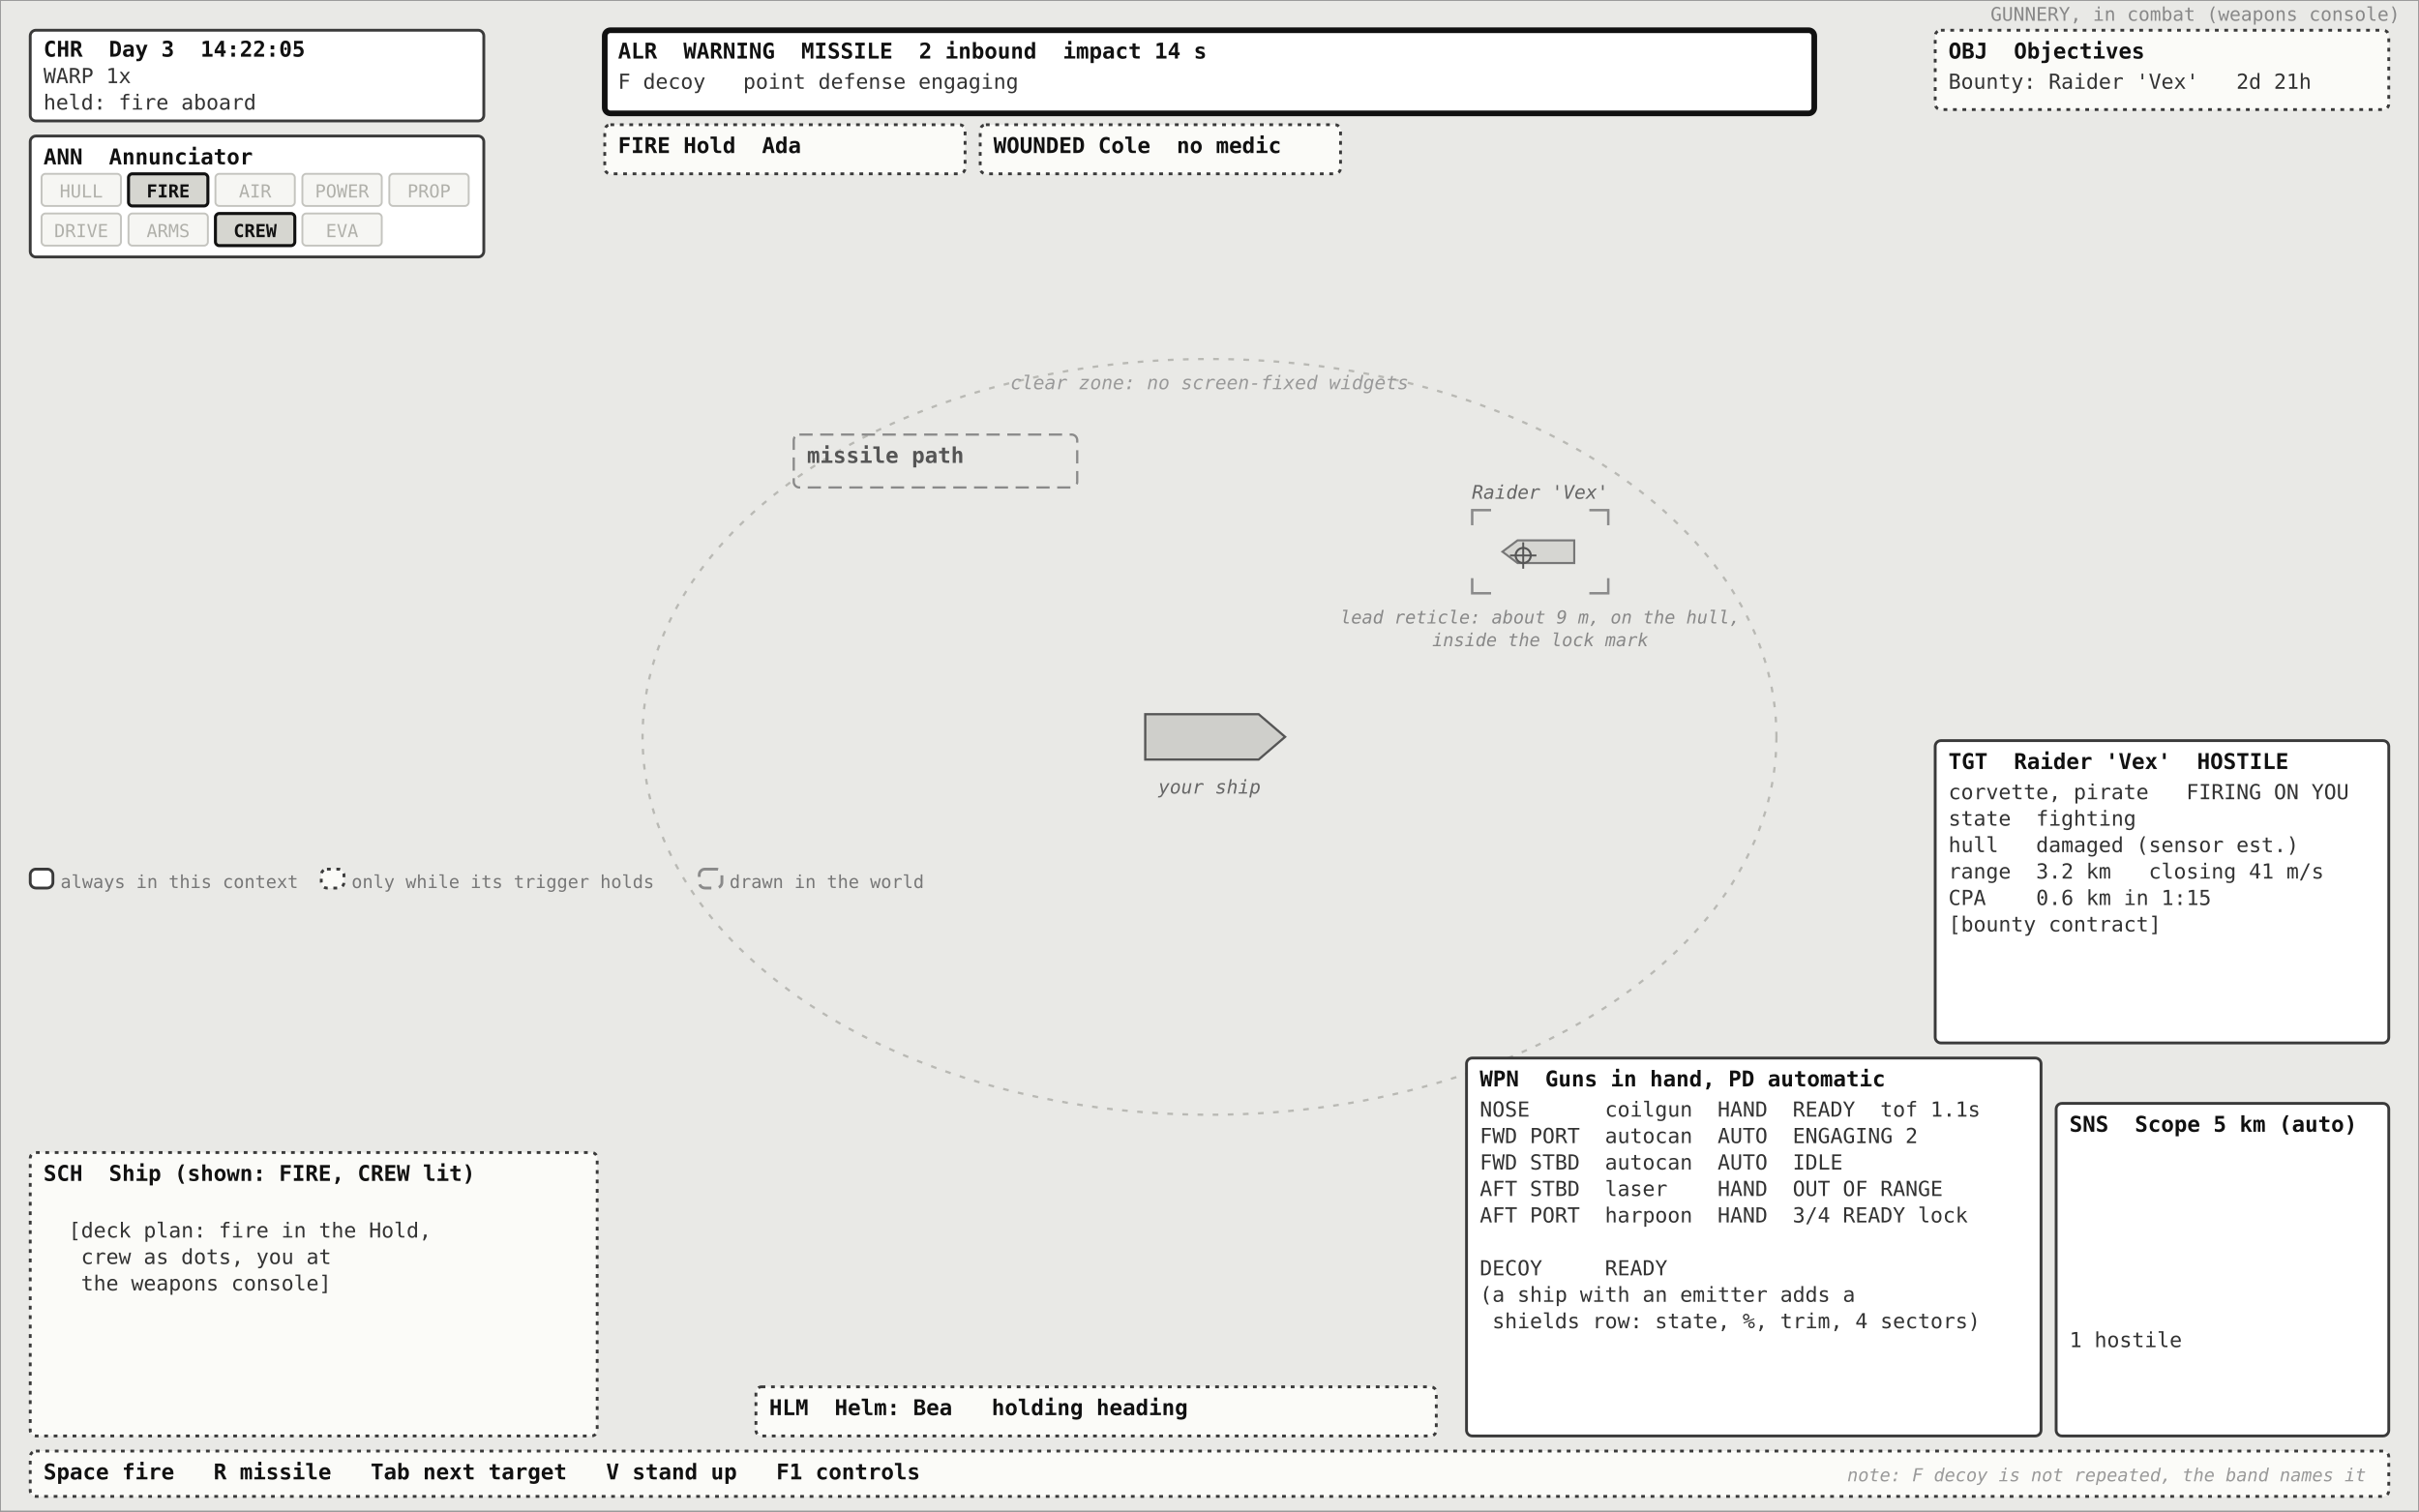
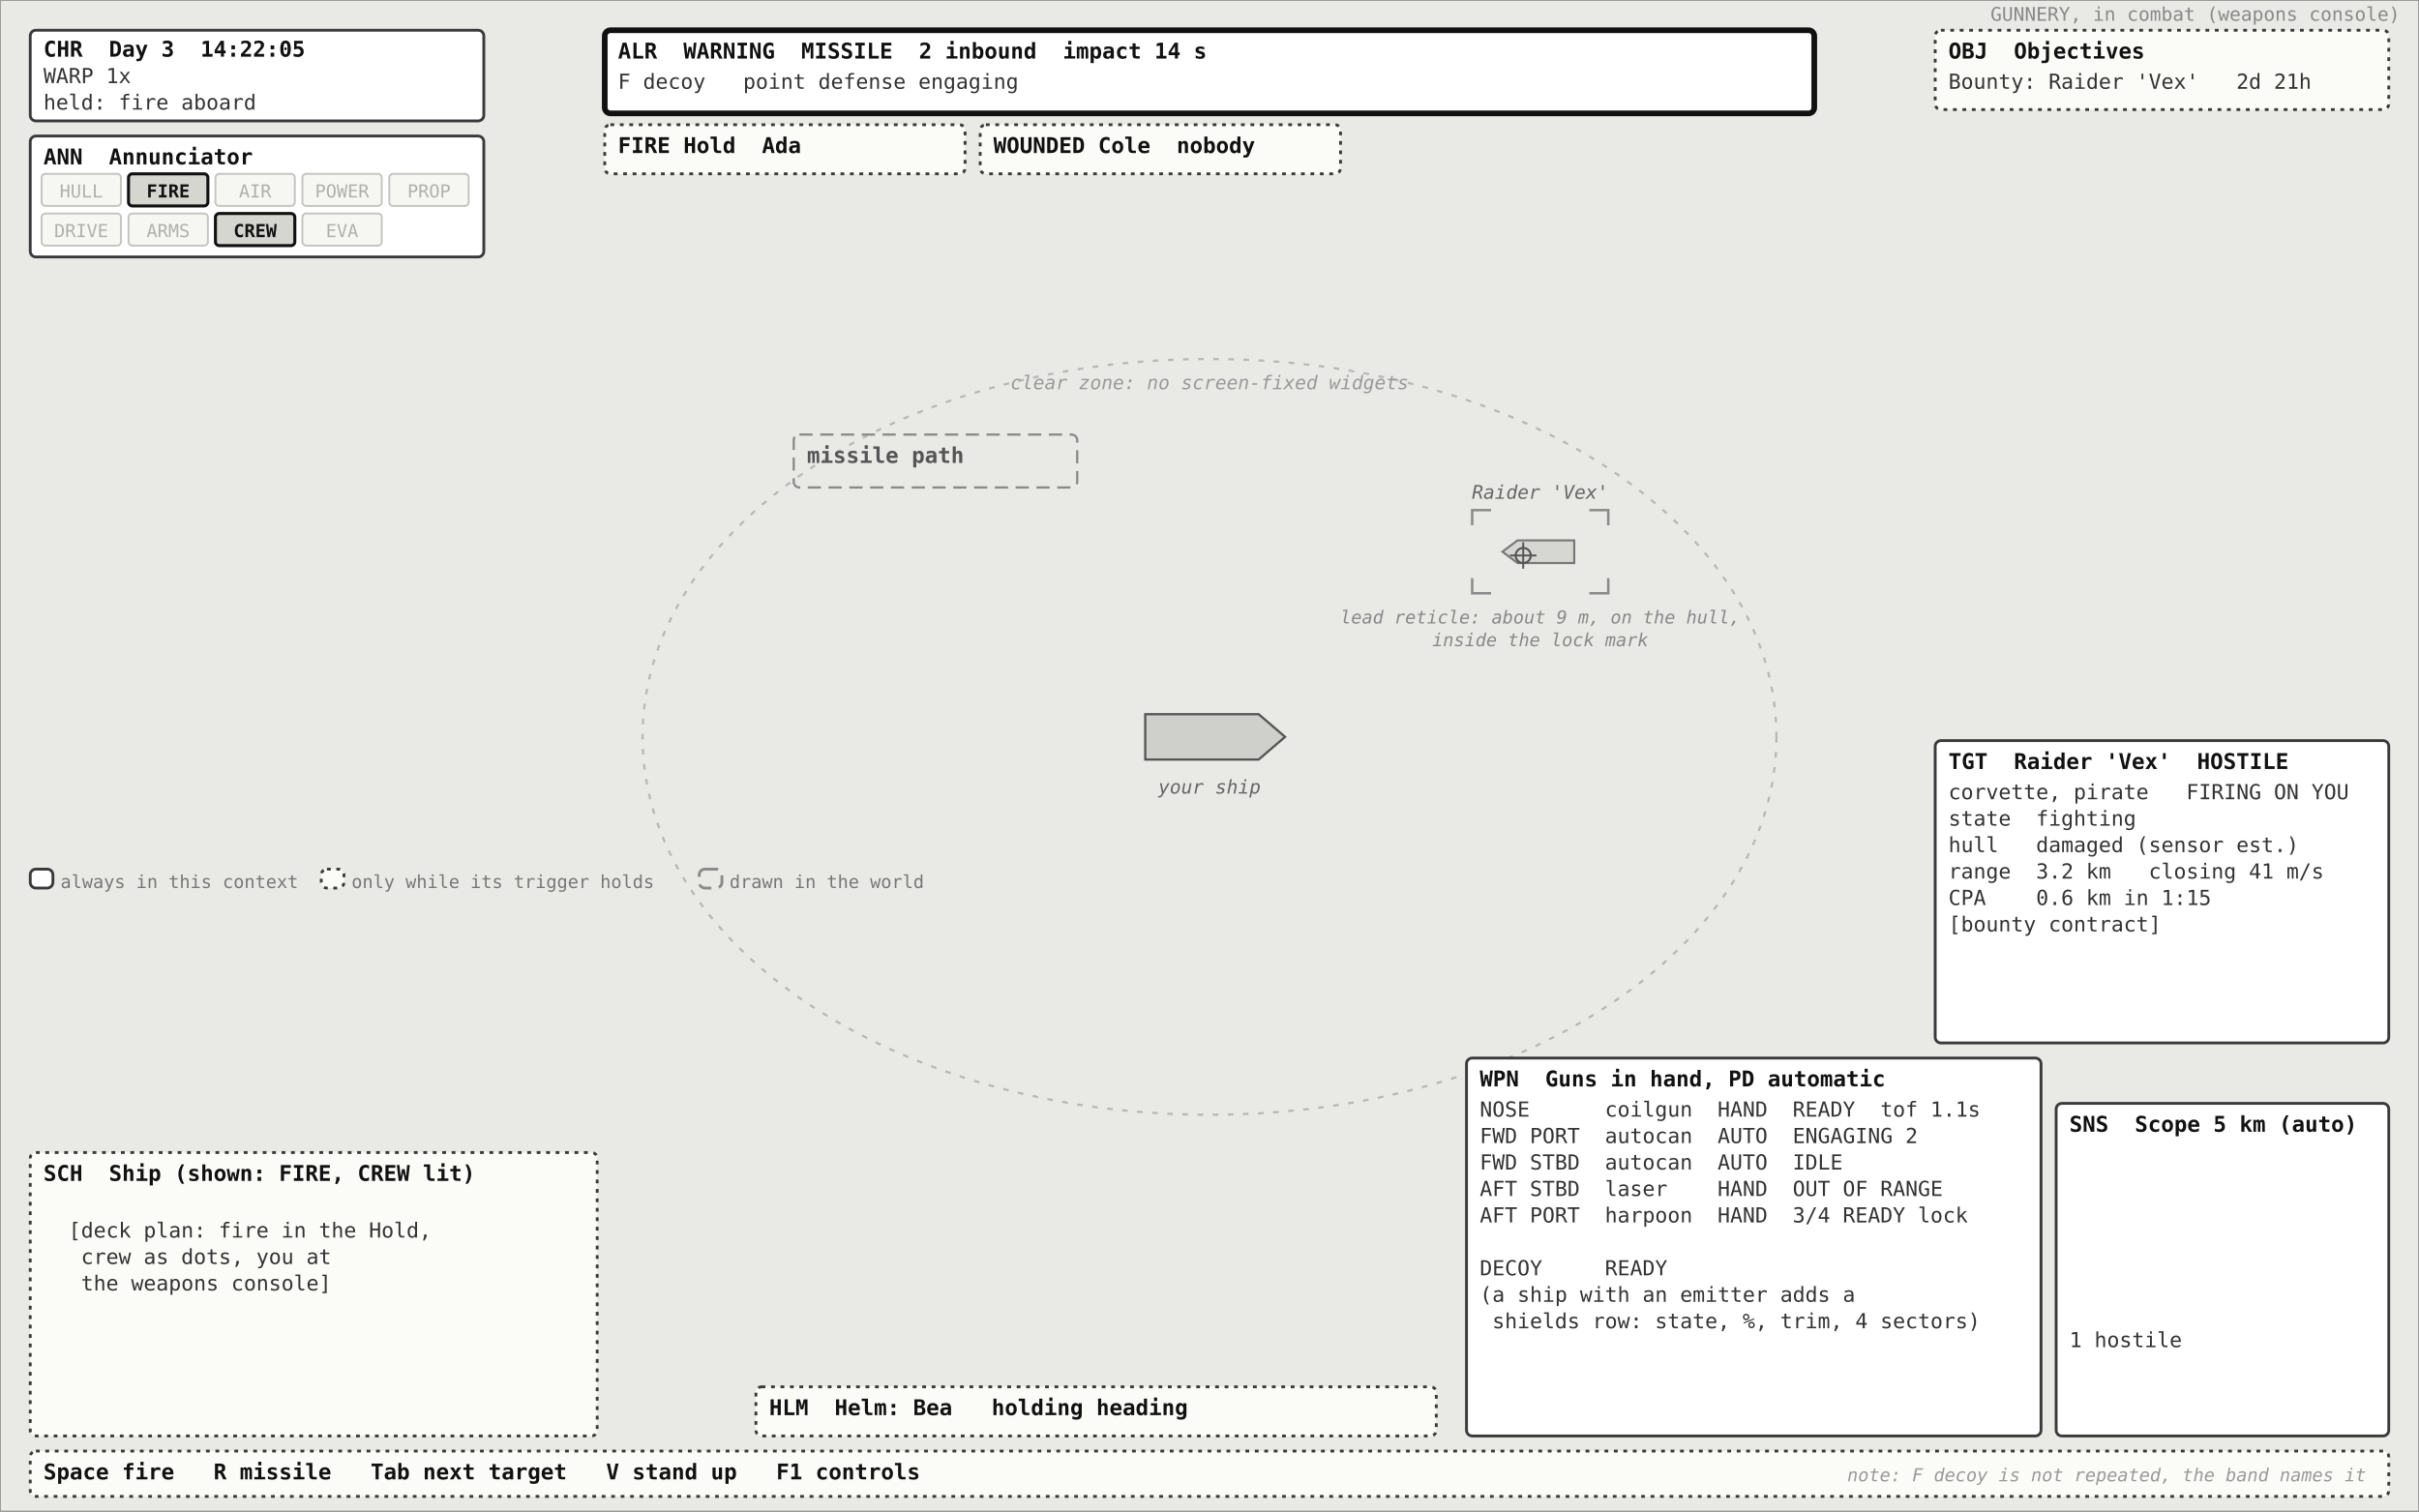
<svg xmlns="http://www.w3.org/2000/svg" width="1280" height="800" viewBox="0 0 1280 800" role="img" aria-label="At the weapons console in a fight">
  <rect x="0" y="0" width="1280" height="800" rx="0" fill="#e9e9e6" stroke="#9a9a9a" stroke-width="1" />
  <text x="1270" y="11" font-family="DejaVu Sans Mono, Menlo, Consolas, monospace" font-size="10" font-weight="normal" font-style="normal" fill="#888" text-anchor="end" xml:space="preserve" style="white-space:pre">GUNNERY, in combat (weapons console)</text>
  <ellipse cx="640.0" cy="390.0" rx="300" ry="200" fill="none" stroke="#b9b9b4" stroke-width="1.2" stroke-dasharray="3 5" />
  <text x="640.0" y="206.0" font-family="DejaVu Sans Mono, Menlo, Consolas, monospace" font-size="10" font-weight="normal" font-style="italic" fill="#999" text-anchor="middle" xml:space="preserve" style="white-space:pre">clear zone: no screen-fixed widgets</text>
  <polygon points="606,378 666,378 680,390 666,402 606,402" fill="#cfcfcb" stroke="#555" stroke-width="1.2" />
  <text x="640" y="420" font-family="DejaVu Sans Mono, Menlo, Consolas, monospace" font-size="10" font-weight="normal" font-style="italic" fill="#666" text-anchor="middle" xml:space="preserve" style="white-space:pre">your ship</text>
  <rect x="16" y="16" width="240" height="48" rx="3" fill="#ffffff" stroke="#3a3a3a" stroke-width="1.5" />
  <text x="23" y="30" font-family="DejaVu Sans Mono, Menlo, Consolas, monospace" font-size="11.5" font-weight="bold" font-style="normal" fill="#111" text-anchor="start" xml:space="preserve" style="white-space:pre">CHR  Day 3  14:22:05</text>
  <text x="23" y="44" font-family="DejaVu Sans Mono, Menlo, Consolas, monospace" font-size="11" font-weight="normal" font-style="normal" fill="#333" text-anchor="start" xml:space="preserve" style="white-space:pre">WARP 1x</text>
  <text x="23" y="58" font-family="DejaVu Sans Mono, Menlo, Consolas, monospace" font-size="11" font-weight="normal" font-style="normal" fill="#333" text-anchor="start" xml:space="preserve" style="white-space:pre">held: fire aboard</text>
  <rect x="320" y="16" width="640" height="44" rx="3" fill="#ffffff" stroke="#111" stroke-width="3" />
  <text x="327" y="31" font-family="DejaVu Sans Mono, Menlo, Consolas, monospace" font-size="11.5" font-weight="bold" font-style="normal" fill="#111" text-anchor="start" xml:space="preserve" style="white-space:pre">ALR  WARNING  MISSILE  2 inbound  impact 14 s</text>
  <text x="327" y="47" font-family="DejaVu Sans Mono, Menlo, Consolas, monospace" font-size="11" font-weight="normal" font-style="normal" fill="#333" text-anchor="start" xml:space="preserve" style="white-space:pre">F decoy   point defense engaging</text>
  <rect x="320.0" y="66" width="190.667" height="26" rx="3" fill="#fbfbf8" stroke="#3a3a3a" stroke-width="1.5" stroke-dasharray="2 3" />
  <text x="327.0" y="81" font-family="DejaVu Sans Mono, Menlo, Consolas, monospace" font-size="11.5" font-weight="bold" font-style="normal" fill="#111" text-anchor="start" xml:space="preserve" style="white-space:pre">FIRE Hold  Ada</text>
  <rect x="518.667" y="66" width="190.667" height="26" rx="3" fill="#fbfbf8" stroke="#3a3a3a" stroke-width="1.5" stroke-dasharray="2 3" />
-   <text x="525.667" y="81" font-family="DejaVu Sans Mono, Menlo, Consolas, monospace" font-size="11.5" font-weight="bold" font-style="normal" fill="#111" text-anchor="start" xml:space="preserve" style="white-space:pre">WOUNDED Cole  no medic</text>
+   <text x="525.667" y="81" font-family="DejaVu Sans Mono, Menlo, Consolas, monospace" font-size="11.5" font-weight="bold" font-style="normal" fill="#111" text-anchor="start" xml:space="preserve" style="white-space:pre">WOUNDED Cole  nobody</text>
  <rect x="16" y="72" width="240" height="64" rx="3" fill="#ffffff" stroke="#3a3a3a" stroke-width="1.5" />
  <text x="23" y="87" font-family="DejaVu Sans Mono, Menlo, Consolas, monospace" font-size="11.5" font-weight="bold" font-style="normal" fill="#111" text-anchor="start" xml:space="preserve" style="white-space:pre">ANN  Annunciator</text>
  <rect x="22" y="92" width="42" height="17" rx="2" fill="#f6f6f3" stroke="#c4c4bf" stroke-width="1" />
  <text x="43" y="104.5" font-family="DejaVu Sans Mono, Menlo, Consolas, monospace" font-size="9.5" font-weight="normal" font-style="normal" fill="#b0b0aa" text-anchor="middle" xml:space="preserve" style="white-space:pre">HULL</text>
  <rect x="68" y="92" width="42" height="17" rx="2" fill="#d6d6d0" stroke="#111" stroke-width="1.6" />
  <text x="89" y="104.5" font-family="DejaVu Sans Mono, Menlo, Consolas, monospace" font-size="9.5" font-weight="bold" font-style="normal" fill="#111" text-anchor="middle" xml:space="preserve" style="white-space:pre">FIRE</text>
  <rect x="114" y="92" width="42" height="17" rx="2" fill="#f6f6f3" stroke="#c4c4bf" stroke-width="1" />
  <text x="135" y="104.5" font-family="DejaVu Sans Mono, Menlo, Consolas, monospace" font-size="9.5" font-weight="normal" font-style="normal" fill="#b0b0aa" text-anchor="middle" xml:space="preserve" style="white-space:pre">AIR</text>
  <rect x="160" y="92" width="42" height="17" rx="2" fill="#f6f6f3" stroke="#c4c4bf" stroke-width="1" />
  <text x="181" y="104.5" font-family="DejaVu Sans Mono, Menlo, Consolas, monospace" font-size="9.5" font-weight="normal" font-style="normal" fill="#b0b0aa" text-anchor="middle" xml:space="preserve" style="white-space:pre">POWER</text>
  <rect x="206" y="92" width="42" height="17" rx="2" fill="#f6f6f3" stroke="#c4c4bf" stroke-width="1" />
  <text x="227" y="104.5" font-family="DejaVu Sans Mono, Menlo, Consolas, monospace" font-size="9.5" font-weight="normal" font-style="normal" fill="#b0b0aa" text-anchor="middle" xml:space="preserve" style="white-space:pre">PROP</text>
  <rect x="22" y="113" width="42" height="17" rx="2" fill="#f6f6f3" stroke="#c4c4bf" stroke-width="1" />
  <text x="43" y="125.5" font-family="DejaVu Sans Mono, Menlo, Consolas, monospace" font-size="9.5" font-weight="normal" font-style="normal" fill="#b0b0aa" text-anchor="middle" xml:space="preserve" style="white-space:pre">DRIVE</text>
  <rect x="68" y="113" width="42" height="17" rx="2" fill="#f6f6f3" stroke="#c4c4bf" stroke-width="1" />
  <text x="89" y="125.5" font-family="DejaVu Sans Mono, Menlo, Consolas, monospace" font-size="9.5" font-weight="normal" font-style="normal" fill="#b0b0aa" text-anchor="middle" xml:space="preserve" style="white-space:pre">ARMS</text>
  <rect x="114" y="113" width="42" height="17" rx="2" fill="#d6d6d0" stroke="#111" stroke-width="1.6" />
  <text x="135" y="125.5" font-family="DejaVu Sans Mono, Menlo, Consolas, monospace" font-size="9.5" font-weight="bold" font-style="normal" fill="#111" text-anchor="middle" xml:space="preserve" style="white-space:pre">CREW</text>
  <rect x="160" y="113" width="42" height="17" rx="2" fill="#f6f6f3" stroke="#c4c4bf" stroke-width="1" />
  <text x="181" y="125.5" font-family="DejaVu Sans Mono, Menlo, Consolas, monospace" font-size="9.5" font-weight="normal" font-style="normal" fill="#b0b0aa" text-anchor="middle" xml:space="preserve" style="white-space:pre">EVA</text>
  <rect x="16" y="610" width="300" height="150" rx="3" fill="#fbfbf8" stroke="#3a3a3a" stroke-width="1.5" stroke-dasharray="2 3" />
  <text x="23" y="625" font-family="DejaVu Sans Mono, Menlo, Consolas, monospace" font-size="11.5" font-weight="bold" font-style="normal" fill="#111" text-anchor="start" xml:space="preserve" style="white-space:pre">SCH  Ship (shown: FIRE, CREW lit)</text>
  <text x="23" y="641" font-family="DejaVu Sans Mono, Menlo, Consolas, monospace" font-size="11" font-weight="normal" font-style="normal" fill="#333" text-anchor="start" xml:space="preserve" style="white-space:pre" />
  <text x="23" y="655" font-family="DejaVu Sans Mono, Menlo, Consolas, monospace" font-size="11" font-weight="normal" font-style="normal" fill="#333" text-anchor="start" xml:space="preserve" style="white-space:pre">  [deck plan: fire in the Hold,</text>
  <text x="23" y="669" font-family="DejaVu Sans Mono, Menlo, Consolas, monospace" font-size="11" font-weight="normal" font-style="normal" fill="#333" text-anchor="start" xml:space="preserve" style="white-space:pre">   crew as dots, you at</text>
  <text x="23" y="683" font-family="DejaVu Sans Mono, Menlo, Consolas, monospace" font-size="11" font-weight="normal" font-style="normal" fill="#333" text-anchor="start" xml:space="preserve" style="white-space:pre">   the weapons console]</text>
  <rect x="1024" y="16" width="240" height="42" rx="3" fill="#fbfbf8" stroke="#3a3a3a" stroke-width="1.5" stroke-dasharray="2 3" />
  <text x="1031" y="31" font-family="DejaVu Sans Mono, Menlo, Consolas, monospace" font-size="11.5" font-weight="bold" font-style="normal" fill="#111" text-anchor="start" xml:space="preserve" style="white-space:pre">OBJ  Objectives</text>
  <text x="1031" y="47" font-family="DejaVu Sans Mono, Menlo, Consolas, monospace" font-size="11" font-weight="normal" font-style="normal" fill="#333" text-anchor="start" xml:space="preserve" style="white-space:pre">Bounty: Raider 'Vex'   2d 21h</text>
  <rect x="1024" y="392" width="240" height="160" rx="3" fill="#ffffff" stroke="#3a3a3a" stroke-width="1.5" />
  <text x="1031" y="407" font-family="DejaVu Sans Mono, Menlo, Consolas, monospace" font-size="11.5" font-weight="bold" font-style="normal" fill="#111" text-anchor="start" xml:space="preserve" style="white-space:pre">TGT  Raider 'Vex'  HOSTILE</text>
  <text x="1031" y="423" font-family="DejaVu Sans Mono, Menlo, Consolas, monospace" font-size="11" font-weight="normal" font-style="normal" fill="#333" text-anchor="start" xml:space="preserve" style="white-space:pre">corvette, pirate   FIRING ON YOU</text>
  <text x="1031" y="437" font-family="DejaVu Sans Mono, Menlo, Consolas, monospace" font-size="11" font-weight="normal" font-style="normal" fill="#333" text-anchor="start" xml:space="preserve" style="white-space:pre">state  fighting</text>
  <text x="1031" y="451" font-family="DejaVu Sans Mono, Menlo, Consolas, monospace" font-size="11" font-weight="normal" font-style="normal" fill="#333" text-anchor="start" xml:space="preserve" style="white-space:pre">hull   damaged (sensor est.)</text>
  <text x="1031" y="465" font-family="DejaVu Sans Mono, Menlo, Consolas, monospace" font-size="11" font-weight="normal" font-style="normal" fill="#333" text-anchor="start" xml:space="preserve" style="white-space:pre">range  3.2 km   closing 41 m/s</text>
  <text x="1031" y="479" font-family="DejaVu Sans Mono, Menlo, Consolas, monospace" font-size="11" font-weight="normal" font-style="normal" fill="#333" text-anchor="start" xml:space="preserve" style="white-space:pre">CPA    0.6 km in 1:15</text>
  <text x="1031" y="493" font-family="DejaVu Sans Mono, Menlo, Consolas, monospace" font-size="11" font-weight="normal" font-style="normal" fill="#333" text-anchor="start" xml:space="preserve" style="white-space:pre">[bounty contract]</text>
  <rect x="776" y="560" width="304" height="200" rx="3" fill="#ffffff" stroke="#3a3a3a" stroke-width="1.5" />
  <text x="783" y="575" font-family="DejaVu Sans Mono, Menlo, Consolas, monospace" font-size="11.5" font-weight="bold" font-style="normal" fill="#111" text-anchor="start" xml:space="preserve" style="white-space:pre">WPN  Guns in hand, PD automatic</text>
  <text x="783" y="591" font-family="DejaVu Sans Mono, Menlo, Consolas, monospace" font-size="11" font-weight="normal" font-style="normal" fill="#333" text-anchor="start" xml:space="preserve" style="white-space:pre">NOSE      coilgun  HAND  READY  tof 1.1s</text>
  <text x="783" y="605" font-family="DejaVu Sans Mono, Menlo, Consolas, monospace" font-size="11" font-weight="normal" font-style="normal" fill="#333" text-anchor="start" xml:space="preserve" style="white-space:pre">FWD PORT  autocan  AUTO  ENGAGING 2</text>
  <text x="783" y="619" font-family="DejaVu Sans Mono, Menlo, Consolas, monospace" font-size="11" font-weight="normal" font-style="normal" fill="#333" text-anchor="start" xml:space="preserve" style="white-space:pre">FWD STBD  autocan  AUTO  IDLE</text>
  <text x="783" y="633" font-family="DejaVu Sans Mono, Menlo, Consolas, monospace" font-size="11" font-weight="normal" font-style="normal" fill="#333" text-anchor="start" xml:space="preserve" style="white-space:pre">AFT STBD  laser    HAND  OUT OF RANGE</text>
  <text x="783" y="647" font-family="DejaVu Sans Mono, Menlo, Consolas, monospace" font-size="11" font-weight="normal" font-style="normal" fill="#333" text-anchor="start" xml:space="preserve" style="white-space:pre">AFT PORT  harpoon  HAND  3/4 READY lock</text>
  <text x="783" y="661" font-family="DejaVu Sans Mono, Menlo, Consolas, monospace" font-size="11" font-weight="normal" font-style="normal" fill="#333" text-anchor="start" xml:space="preserve" style="white-space:pre" />
  <text x="783" y="675" font-family="DejaVu Sans Mono, Menlo, Consolas, monospace" font-size="11" font-weight="normal" font-style="normal" fill="#333" text-anchor="start" xml:space="preserve" style="white-space:pre">DECOY     READY</text>
  <text x="783" y="689" font-family="DejaVu Sans Mono, Menlo, Consolas, monospace" font-size="11" font-weight="normal" font-style="normal" fill="#333" text-anchor="start" xml:space="preserve" style="white-space:pre">(a ship with an emitter adds a</text>
  <text x="783" y="703" font-family="DejaVu Sans Mono, Menlo, Consolas, monospace" font-size="11" font-weight="normal" font-style="normal" fill="#333" text-anchor="start" xml:space="preserve" style="white-space:pre"> shields row: state, %, trim, 4 sectors)</text>
  <rect x="1088" y="584" width="176" height="176" rx="3" fill="#ffffff" stroke="#3a3a3a" stroke-width="1.5" />
  <text x="1095" y="599" font-family="DejaVu Sans Mono, Menlo, Consolas, monospace" font-size="11.5" font-weight="bold" font-style="normal" fill="#111" text-anchor="start" xml:space="preserve" style="white-space:pre">SNS  Scope 5 km (auto)</text>
  <text x="1095" y="615" font-family="DejaVu Sans Mono, Menlo, Consolas, monospace" font-size="11" font-weight="normal" font-style="normal" fill="#333" text-anchor="start" xml:space="preserve" style="white-space:pre" />
  <text x="1095" y="629" font-family="DejaVu Sans Mono, Menlo, Consolas, monospace" font-size="11" font-weight="normal" font-style="normal" fill="#333" text-anchor="start" xml:space="preserve" style="white-space:pre" />
  <text x="1095" y="643" font-family="DejaVu Sans Mono, Menlo, Consolas, monospace" font-size="11" font-weight="normal" font-style="normal" fill="#333" text-anchor="start" xml:space="preserve" style="white-space:pre" />
  <text x="1095" y="657" font-family="DejaVu Sans Mono, Menlo, Consolas, monospace" font-size="11" font-weight="normal" font-style="normal" fill="#333" text-anchor="start" xml:space="preserve" style="white-space:pre" />
  <text x="1095" y="671" font-family="DejaVu Sans Mono, Menlo, Consolas, monospace" font-size="11" font-weight="normal" font-style="normal" fill="#333" text-anchor="start" xml:space="preserve" style="white-space:pre" />
  <text x="1095" y="685" font-family="DejaVu Sans Mono, Menlo, Consolas, monospace" font-size="11" font-weight="normal" font-style="normal" fill="#333" text-anchor="start" xml:space="preserve" style="white-space:pre" />
  <text x="1095" y="699" font-family="DejaVu Sans Mono, Menlo, Consolas, monospace" font-size="11" font-weight="normal" font-style="normal" fill="#333" text-anchor="start" xml:space="preserve" style="white-space:pre" />
  <text x="1095" y="713" font-family="DejaVu Sans Mono, Menlo, Consolas, monospace" font-size="11" font-weight="normal" font-style="normal" fill="#333" text-anchor="start" xml:space="preserve" style="white-space:pre">1 hostile</text>
  <rect x="400" y="734" width="360" height="26" rx="3" fill="#fbfbf8" stroke="#3a3a3a" stroke-width="1.5" stroke-dasharray="2 3" />
  <text x="407" y="749" font-family="DejaVu Sans Mono, Menlo, Consolas, monospace" font-size="11.5" font-weight="bold" font-style="normal" fill="#111" text-anchor="start" xml:space="preserve" style="white-space:pre">HLM  Helm: Bea   holding heading</text>
  <polygon points="833,286 803,286 795,292 803,298 833,298" fill="#d6d6d2" stroke="#777" stroke-width="1.1" />
  <polyline points="789,270 779,270 779,278" fill="none" stroke="#8a8a8a" stroke-width="1.3" />
  <polyline points="841,270 851,270 851,278" fill="none" stroke="#8a8a8a" stroke-width="1.3" />
  <polyline points="789,314 779,314 779,306" fill="none" stroke="#8a8a8a" stroke-width="1.3" />
  <polyline points="841,314 851,314 851,306" fill="none" stroke="#8a8a8a" stroke-width="1.3" />
  <circle cx="806" cy="294" r="4" fill="none" stroke="#555" stroke-width="1.1" />
  <line x1="799" y1="294" x2="813" y2="294" stroke="#555" stroke-width="1" />
  <line x1="806" y1="287" x2="806" y2="301" stroke="#555" stroke-width="1" />
  <text x="815" y="264" font-family="DejaVu Sans Mono, Menlo, Consolas, monospace" font-size="10" font-weight="normal" font-style="italic" fill="#666" text-anchor="middle" xml:space="preserve" style="white-space:pre">Raider 'Vex'</text>
  <text x="815" y="330" font-family="DejaVu Sans Mono, Menlo, Consolas, monospace" font-size="9.5" font-weight="normal" font-style="italic" fill="#888" text-anchor="middle" xml:space="preserve" style="white-space:pre">lead reticle: about 9 m, on the hull,</text>
  <text x="815" y="342" font-family="DejaVu Sans Mono, Menlo, Consolas, monospace" font-size="9.5" font-weight="normal" font-style="italic" fill="#888" text-anchor="middle" xml:space="preserve" style="white-space:pre">inside the lock mark</text>
  <rect x="420" y="230" width="150" height="28" rx="3" fill="none" stroke="#8a8a8a" stroke-width="1.2" stroke-dasharray="7 4" />
  <text x="427" y="245" font-family="DejaVu Sans Mono, Menlo, Consolas, monospace" font-size="11.5" font-weight="bold" font-style="normal" fill="#555" text-anchor="start" xml:space="preserve" style="white-space:pre">missile path</text>
  <rect x="16" y="768" width="1248" height="24" rx="3" fill="#fbfbf8" stroke="#3a3a3a" stroke-width="1.5" stroke-dasharray="2 3" />
  <text x="23" y="783" font-family="DejaVu Sans Mono, Menlo, Consolas, monospace" font-size="11.5" font-weight="bold" font-style="normal" fill="#111" text-anchor="start" xml:space="preserve" style="white-space:pre">Space fire   R missile   Tab next target   V stand up   F1 controls</text>
  <text x="1252" y="784" font-family="DejaVu Sans Mono, Menlo, Consolas, monospace" font-size="9.5" font-weight="normal" font-style="italic" fill="#999" text-anchor="end" xml:space="preserve" style="white-space:pre">note: F decoy is not repeated, the band names it</text>
  <rect x="16" y="460" width="12" height="10" rx="3" fill="#fff" stroke="#3a3a3a" stroke-width="1.5" />
  <text x="32" y="470" font-family="DejaVu Sans Mono, Menlo, Consolas, monospace" font-size="9.5" font-weight="normal" font-style="normal" fill="#777" text-anchor="start" xml:space="preserve" style="white-space:pre">always in this context</text>
  <rect x="170" y="460" width="12" height="10" rx="3" fill="#fbfbf8" stroke="#3a3a3a" stroke-width="1.5" stroke-dasharray="2 3" />
  <text x="186" y="470" font-family="DejaVu Sans Mono, Menlo, Consolas, monospace" font-size="9.5" font-weight="normal" font-style="normal" fill="#777" text-anchor="start" xml:space="preserve" style="white-space:pre">only while its trigger holds</text>
  <rect x="370" y="460" width="12" height="10" rx="3" fill="none" stroke="#8a8a8a" stroke-width="1.5" stroke-dasharray="7 4" />
  <text x="386" y="470" font-family="DejaVu Sans Mono, Menlo, Consolas, monospace" font-size="9.5" font-weight="normal" font-style="normal" fill="#777" text-anchor="start" xml:space="preserve" style="white-space:pre">drawn in the world</text>
</svg>
